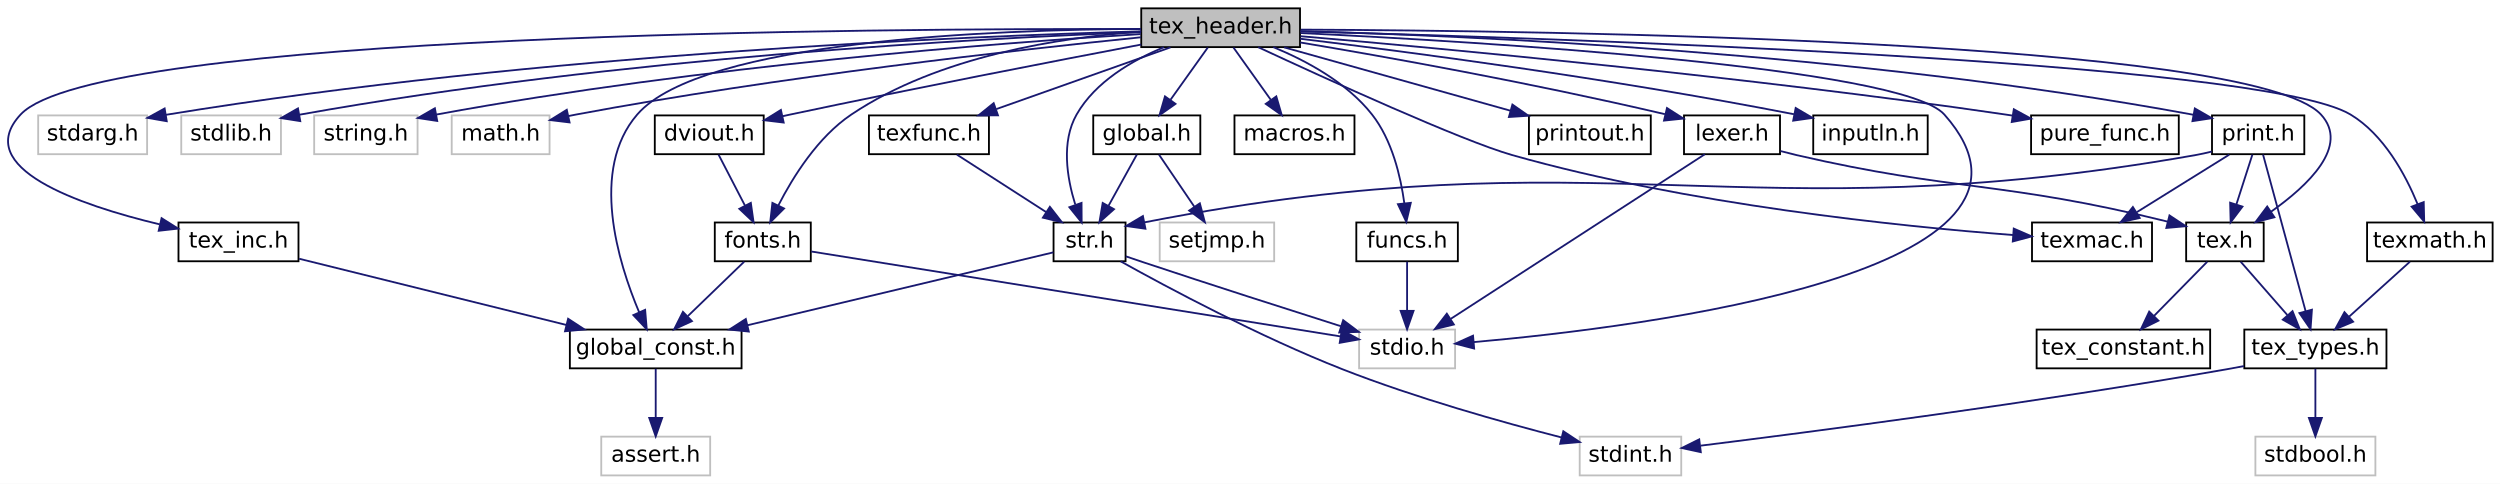
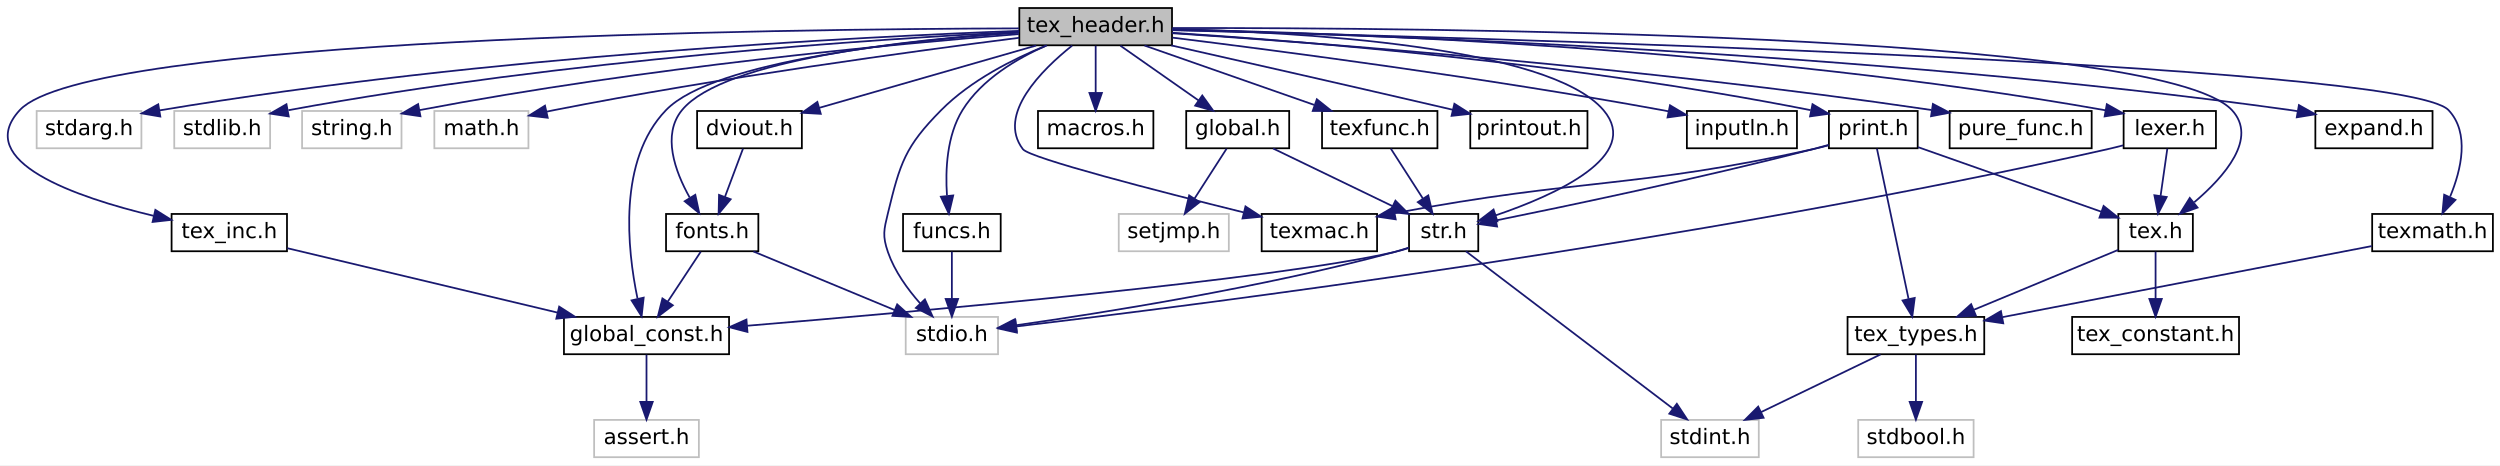
- <svg xmlns="http://www.w3.org/2000/svg" xmlns:xlink="http://www.w3.org/1999/xlink" width="1354pt" height="262pt" viewBox="0.00 0.00 1354.18 262.00">
+ <svg xmlns="http://www.w3.org/2000/svg" xmlns:xlink="http://www.w3.org/1999/xlink" width="1408pt" height="262pt" viewBox="0.00 0.00 1408.15 262.00">
  <g id="graph0" class="graph" transform="scale(1 1) rotate(0) translate(4 258)">
-     <polygon fill="white" stroke="transparent" points="-4,4 -4,-258 1350.18,-258 1350.18,4 -4,4" />
+     <polygon fill="white" stroke="transparent" points="-4,4 -4,-258 1404.15,-258 1404.15,4 -4,4" />
    <g id="node1" class="node">
      <g id="a_node1">
        <a xlink:title=" ">
-           <polygon fill="#bfbfbf" stroke="black" points="614.18,-232.5 614.18,-253.5 700.18,-253.5 700.18,-232.5 614.18,-232.5" />
-           <text text-anchor="middle" x="657.18" y="-239.9" font-family="DejaVuSans" font-size="12.00">tex_header.h</text>
+           <polygon fill="#bfbfbf" stroke="black" points="570.15,-232.5 570.15,-253.5 656.15,-253.5 656.15,-232.5 570.15,-232.5" />
+           <text text-anchor="middle" x="613.15" y="-239.9" font-family="DejaVuSans" font-size="12.00">tex_header.h</text>
        </a>
      </g>
    </g>
    <g id="node2" class="node">
      <g id="a_node2">
        <a xlink:title=" ">
-           <polygon fill="white" stroke="#bfbfbf" points="732.18,-58.5 732.18,-79.5 784.18,-79.5 784.18,-58.5 732.18,-58.5" />
-           <text text-anchor="middle" x="758.18" y="-65.9" font-family="DejaVuSans" font-size="12.00">stdio.h</text>
+           <polygon fill="white" stroke="#bfbfbf" points="506.15,-58.5 506.15,-79.5 558.15,-79.5 558.15,-58.5 506.15,-58.5" />
+           <text text-anchor="middle" x="532.15" y="-65.9" font-family="DejaVuSans" font-size="12.00">stdio.h</text>
        </a>
      </g>
    </g>
    <g id="edge1" class="edge">
-       <path fill="none" stroke="midnightblue" d="M700.52,-240.11C797.69,-235.41 1026.3,-221.73 1049.18,-196 1124.93,-110.84 887.86,-81.02 794.38,-72.72" />
-       <polygon fill="midnightblue" stroke="midnightblue" points="794.5,-69.22 784.24,-71.86 793.9,-76.19 794.5,-69.22" />
+       <path fill="none" stroke="midnightblue" d="M585.32,-232.36C566.73,-224.81 542.75,-212.75 526.15,-196 505.72,-175.39 503.01,-166.2 496.15,-138 493.84,-128.5 492.97,-125.24 496.15,-116 499.87,-105.21 507.27,-95.02 514.4,-86.99" />
+       <polygon fill="midnightblue" stroke="midnightblue" points="516.95,-89.39 521.3,-79.73 511.87,-84.57 516.95,-89.39" />
    </g>
    <g id="node3" class="node">
      <g id="a_node3">
        <a xlink:title=" ">
-           <polygon fill="white" stroke="#bfbfbf" points="16.68,-174.5 16.68,-195.5 75.68,-195.5 75.68,-174.5 16.68,-174.5" />
-           <text text-anchor="middle" x="46.18" y="-181.9" font-family="DejaVuSans" font-size="12.00">stdarg.h</text>
+           <polygon fill="white" stroke="#bfbfbf" points="16.65,-174.5 16.65,-195.5 75.65,-195.5 75.65,-174.5 16.65,-174.5" />
+           <text text-anchor="middle" x="46.15" y="-181.9" font-family="DejaVuSans" font-size="12.00">stdarg.h</text>
        </a>
      </g>
    </g>
    <g id="edge2" class="edge">
-       <path fill="none" stroke="midnightblue" d="M614.18,-241.05C520.04,-238.42 288.59,-229.04 85.82,-195.82" />
-       <polygon fill="midnightblue" stroke="midnightblue" points="86.32,-192.36 75.88,-194.17 85.17,-199.26 86.32,-192.36" />
+       <path fill="none" stroke="midnightblue" d="M570.07,-240.64C481.23,-237.32 271.17,-226.82 85.78,-195.83" />
+       <polygon fill="midnightblue" stroke="midnightblue" points="86.3,-192.37 75.85,-194.15 85.13,-199.27 86.3,-192.37" />
    </g>
    <g id="node4" class="node">
      <g id="a_node4">
        <a xlink:title=" ">
-           <polygon fill="white" stroke="#bfbfbf" points="94.18,-174.5 94.18,-195.5 148.18,-195.5 148.18,-174.5 94.18,-174.5" />
-           <text text-anchor="middle" x="121.18" y="-181.9" font-family="DejaVuSans" font-size="12.00">stdlib.h</text>
+           <polygon fill="white" stroke="#bfbfbf" points="94.15,-174.5 94.15,-195.5 148.15,-195.5 148.15,-174.5 94.15,-174.5" />
+           <text text-anchor="middle" x="121.15" y="-181.9" font-family="DejaVuSans" font-size="12.00">stdlib.h</text>
        </a>
      </g>
    </g>
    <g id="edge3" class="edge">
-       <path fill="none" stroke="midnightblue" d="M614.02,-240.63C528.63,-237.36 332.05,-227.06 158.28,-195.9" />
-       <polygon fill="midnightblue" stroke="midnightblue" points="158.65,-192.41 148.19,-194.06 157.4,-199.3 158.65,-192.41" />
+       <path fill="none" stroke="midnightblue" d="M570.05,-240.1C490.47,-236.07 315.05,-224.72 158.45,-195.95" />
+       <polygon fill="midnightblue" stroke="midnightblue" points="158.64,-192.43 148.16,-194.03 157.35,-199.31 158.64,-192.43" />
    </g>
    <g id="node5" class="node">
      <g id="a_node5">
        <a xlink:title=" ">
-           <polygon fill="white" stroke="#bfbfbf" points="166.18,-174.5 166.18,-195.5 222.18,-195.5 222.18,-174.5 166.18,-174.5" />
-           <text text-anchor="middle" x="194.18" y="-181.9" font-family="DejaVuSans" font-size="12.00">string.h</text>
+           <polygon fill="white" stroke="#bfbfbf" points="166.15,-174.5 166.15,-195.5 222.15,-195.5 222.15,-174.5 166.15,-174.5" />
+           <text text-anchor="middle" x="194.15" y="-181.9" font-family="DejaVuSans" font-size="12.00">string.h</text>
        </a>
      </g>
    </g>
    <g id="edge4" class="edge">
-       <path fill="none" stroke="midnightblue" d="M613.92,-239.57C538.32,-234.84 377.17,-222.6 232.32,-195.96" />
-       <polygon fill="midnightblue" stroke="midnightblue" points="232.83,-192.5 222.36,-194.1 231.55,-199.38 232.83,-192.5" />
+       <path fill="none" stroke="midnightblue" d="M569.87,-238.83C500.53,-233.31 360.15,-220.32 232.3,-195.99" />
+       <polygon fill="midnightblue" stroke="midnightblue" points="232.82,-192.53 222.34,-194.07 231.49,-199.4 232.82,-192.53" />
    </g>
    <g id="node6" class="node">
      <g id="a_node6">
        <a xlink:title=" ">
-           <polygon fill="white" stroke="#bfbfbf" points="240.68,-174.5 240.68,-195.5 293.68,-195.5 293.68,-174.5 240.68,-174.5" />
-           <text text-anchor="middle" x="267.18" y="-181.9" font-family="DejaVuSans" font-size="12.00">math.h</text>
+           <polygon fill="white" stroke="#bfbfbf" points="240.65,-174.5 240.65,-195.5 293.65,-195.5 293.65,-174.5 240.65,-174.5" />
+           <text text-anchor="middle" x="267.15" y="-181.9" font-family="DejaVuSans" font-size="12.00">math.h</text>
        </a>
      </g>
    </g>
    <g id="edge5" class="edge">
-       <path fill="none" stroke="midnightblue" d="M613.96,-237.82C547.78,-231.09 417.51,-216.48 308.18,-196 306.74,-195.73 305.28,-195.44 303.8,-195.14" />
-       <polygon fill="midnightblue" stroke="midnightblue" points="304.52,-191.71 294,-192.98 303.01,-198.55 304.52,-191.71" />
+       <path fill="none" stroke="midnightblue" d="M570.01,-236.73C510.73,-229.21 400.89,-214.26 308.15,-196 306.71,-195.72 305.25,-195.42 303.78,-195.1" />
+       <polygon fill="midnightblue" stroke="midnightblue" points="304.51,-191.68 293.98,-192.91 302.97,-198.51 304.51,-191.68" />
    </g>
    <g id="node7" class="node">
      <g id="a_node7">
        <a xlink:href="global__const_8h.html" target="_top" xlink:title=" ">
-           <polygon fill="white" stroke="black" points="304.68,-58.5 304.68,-79.5 397.68,-79.5 397.68,-58.5 304.68,-58.5" />
-           <text text-anchor="middle" x="351.18" y="-65.9" font-family="DejaVuSans" font-size="12.00">global_const.h</text>
+           <polygon fill="white" stroke="black" points="313.65,-58.5 313.65,-79.5 406.65,-79.5 406.65,-58.5 313.65,-58.5" />
+           <text text-anchor="middle" x="360.15" y="-65.9" font-family="DejaVuSans" font-size="12.00">global_const.h</text>
        </a>
      </g>
    </g>
    <g id="edge6" class="edge">
-       <path fill="none" stroke="midnightblue" d="M614.03,-242.36C535.92,-241.99 375.95,-236.2 341.18,-196 315.34,-166.13 330.78,-115.97 342.23,-88.82" />
-       <polygon fill="midnightblue" stroke="midnightblue" points="345.45,-90.19 346.33,-79.63 339.06,-87.34 345.45,-90.19" />
+       <path fill="none" stroke="midnightblue" d="M569.94,-239.63C507.89,-235.3 398.05,-223.83 371.15,-196 343.92,-167.83 349.31,-117.72 355.07,-89.94" />
+       <polygon fill="midnightblue" stroke="midnightblue" points="358.56,-90.37 357.39,-79.84 351.74,-88.81 358.56,-90.37" />
    </g>
    <g id="node9" class="node">
      <g id="a_node9">
        <a xlink:href="tex__inc_8h.html" target="_top" xlink:title=" ">
-           <polygon fill="white" stroke="black" points="92.68,-116.5 92.68,-137.5 157.68,-137.5 157.68,-116.5 92.68,-116.5" />
-           <text text-anchor="middle" x="125.18" y="-123.9" font-family="DejaVuSans" font-size="12.00">tex_inc.h</text>
+           <polygon fill="white" stroke="black" points="92.65,-116.5 92.65,-137.5 157.65,-137.5 157.65,-116.5 92.65,-116.5" />
+           <text text-anchor="middle" x="125.15" y="-123.9" font-family="DejaVuSans" font-size="12.00">tex_inc.h</text>
        </a>
      </g>
    </g>
    <g id="edge8" class="edge">
-       <path fill="none" stroke="midnightblue" d="M613.77,-242.27C474.93,-242.67 48.44,-240.28 7.18,-196 -19.73,-167.11 38.68,-146.98 82.55,-136.47" />
-       <polygon fill="midnightblue" stroke="midnightblue" points="83.52,-139.84 92.49,-134.19 81.96,-133.01 83.52,-139.84" />
+       <path fill="none" stroke="midnightblue" d="M569.91,-242.03C437.65,-241.67 45.26,-237.11 7.15,-196 -19.69,-167.04 38.7,-146.93 82.54,-136.44" />
+       <polygon fill="midnightblue" stroke="midnightblue" points="83.51,-139.81 92.48,-134.17 81.95,-132.99 83.51,-139.81" />
    </g>
    <g id="node10" class="node">
      <g id="a_node10">
        <a xlink:href="texmath_8h.html" target="_top" xlink:title=" ">
-           <polygon fill="white" stroke="black" points="1278.18,-116.5 1278.18,-137.5 1346.18,-137.5 1346.18,-116.5 1278.18,-116.5" />
-           <text text-anchor="middle" x="1312.18" y="-123.9" font-family="DejaVuSans" font-size="12.00">texmath.h</text>
+           <polygon fill="white" stroke="black" points="1332.15,-116.5 1332.15,-137.5 1400.15,-137.5 1400.15,-116.5 1332.15,-116.5" />
+           <text text-anchor="middle" x="1366.15" y="-123.9" font-family="DejaVuSans" font-size="12.00">texmath.h</text>
        </a>
      </g>
    </g>
    <g id="edge10" class="edge">
-       <path fill="none" stroke="midnightblue" d="M700.45,-240.98C831.92,-237.57 1220.72,-225.12 1269.18,-196 1287.25,-185.14 1298.96,-163.45 1305.53,-147.47" />
-       <polygon fill="midnightblue" stroke="midnightblue" points="1308.86,-148.56 1309.12,-137.97 1302.31,-146.09 1308.86,-148.56" />
+       <path fill="none" stroke="midnightblue" d="M656.36,-241.01C814,-237.2 1350.37,-222.33 1375.15,-196 1387.22,-183.18 1382.35,-162.48 1376.07,-147.28" />
+       <polygon fill="midnightblue" stroke="midnightblue" points="1379.07,-145.42 1371.7,-137.81 1372.71,-148.35 1379.07,-145.42" />
    </g>
    <g id="node14" class="node">
      <g id="a_node14">
        <a xlink:href="tex_8h.html" target="_top" xlink:title=" ">
-           <polygon fill="white" stroke="black" points="1180.18,-116.5 1180.18,-137.5 1222.18,-137.5 1222.18,-116.5 1180.18,-116.5" />
-           <text text-anchor="middle" x="1201.18" y="-123.9" font-family="DejaVuSans" font-size="12.00">tex.h</text>
+           <polygon fill="white" stroke="black" points="1189.15,-116.5 1189.15,-137.5 1231.15,-137.5 1231.15,-116.5 1189.15,-116.5" />
+           <text text-anchor="middle" x="1210.15" y="-123.9" font-family="DejaVuSans" font-size="12.00">tex.h</text>
        </a>
      </g>
    </g>
    <g id="edge14" class="edge">
-       <path fill="none" stroke="midnightblue" d="M700.64,-241.97C831.61,-241.42 1215.82,-236.36 1253.18,-196 1268.91,-179.01 1246.25,-157.53 1226.09,-143.3" />
-       <polygon fill="midnightblue" stroke="midnightblue" points="1227.98,-140.35 1217.73,-137.69 1224.08,-146.17 1227.98,-140.35" />
+       <path fill="none" stroke="midnightblue" d="M656.38,-242.22C793.58,-242.45 1212.6,-239.58 1253.15,-196 1267.87,-180.18 1249.1,-158.65 1231.94,-144.09" />
+       <polygon fill="midnightblue" stroke="midnightblue" points="1233.79,-141.08 1223.8,-137.55 1229.41,-146.54 1233.79,-141.08" />
    </g>
    <g id="node16" class="node">
      <g id="a_node16">
        <a xlink:href="str_8h.html" target="_top" xlink:title=" ">
-           <polygon fill="white" stroke="black" points="566.68,-116.5 566.68,-137.5 605.68,-137.5 605.68,-116.5 566.68,-116.5" />
-           <text text-anchor="middle" x="586.18" y="-123.9" font-family="DejaVuSans" font-size="12.00">str.h</text>
+           <polygon fill="white" stroke="black" points="789.65,-116.5 789.65,-137.5 828.65,-137.5 828.65,-116.5 789.65,-116.5" />
+           <text text-anchor="middle" x="809.15" y="-123.9" font-family="DejaVuSans" font-size="12.00">str.h</text>
        </a>
      </g>
    </g>
    <g id="edge17" class="edge">
-       <path fill="none" stroke="midnightblue" d="M626.46,-232.44C609.27,-225.33 589.32,-213.75 579.18,-196 570.74,-181.22 573.95,-161.65 578.41,-147.31" />
-       <polygon fill="midnightblue" stroke="midnightblue" points="581.84,-148.11 581.9,-137.52 575.25,-145.77 581.84,-148.11" />
+       <path fill="none" stroke="midnightblue" d="M656.19,-241.61C728.25,-239.95 868.45,-232.03 899.15,-196 921.12,-170.22 872.34,-148.24 838.37,-136.69" />
+       <polygon fill="midnightblue" stroke="midnightblue" points="839.42,-133.35 828.83,-133.58 837.25,-140.01 839.42,-133.35" />
    </g>
    <g id="node17" class="node">
      <g id="a_node17">
        <a xlink:href="texmac_8h.html" target="_top" xlink:title=" ">
-           <polygon fill="white" stroke="black" points="1096.68,-116.5 1096.68,-137.5 1161.68,-137.5 1161.68,-116.5 1096.68,-116.5" />
-           <text text-anchor="middle" x="1129.18" y="-123.9" font-family="DejaVuSans" font-size="12.00">texmac.h</text>
+           <polygon fill="white" stroke="black" points="706.65,-116.5 706.65,-137.5 771.65,-137.5 771.65,-116.5 706.65,-116.5" />
+           <text text-anchor="middle" x="739.15" y="-123.9" font-family="DejaVuSans" font-size="12.00">texmac.h</text>
        </a>
      </g>
    </g>
    <g id="edge21" class="edge">
-       <path fill="none" stroke="midnightblue" d="M677.54,-232.45C713.69,-215.62 787.81,-181.75 815.18,-174 909.89,-147.18 1025.35,-135.39 1086.46,-130.71" />
-       <polygon fill="midnightblue" stroke="midnightblue" points="1086.79,-134.2 1096.5,-129.97 1086.27,-127.22 1086.79,-134.2" />
+       <path fill="none" stroke="midnightblue" d="M599.91,-232.34C582.91,-218.77 557.28,-193.52 572.15,-174 576.02,-168.92 648.32,-150.32 696.51,-138.38" />
+       <polygon fill="midnightblue" stroke="midnightblue" points="697.53,-141.74 706.4,-135.94 695.85,-134.94 697.53,-141.74" />
    </g>
    <g id="node18" class="node">
      <g id="a_node18">
        <a xlink:href="macros_8h.html" target="_top" xlink:title=" ">
-           <polygon fill="white" stroke="black" points="664.68,-174.5 664.68,-195.5 729.68,-195.5 729.68,-174.5 664.68,-174.5" />
-           <text text-anchor="middle" x="697.18" y="-181.9" font-family="DejaVuSans" font-size="12.00">macros.h</text>
+           <polygon fill="white" stroke="black" points="580.65,-174.5 580.65,-195.5 645.65,-195.5 645.65,-174.5 580.65,-174.5" />
+           <text text-anchor="middle" x="613.15" y="-181.9" font-family="DejaVuSans" font-size="12.00">macros.h</text>
        </a>
      </g>
    </g>
    <g id="edge22" class="edge">
-       <path fill="none" stroke="midnightblue" d="M664.15,-232.25C669.71,-224.46 677.66,-213.33 684.36,-203.94" />
-       <polygon fill="midnightblue" stroke="midnightblue" points="687.33,-205.81 690.29,-195.64 681.63,-201.75 687.33,-205.81" />
+       <path fill="none" stroke="midnightblue" d="M613.15,-232.25C613.15,-224.94 613.15,-214.69 613.15,-205.7" />
+       <polygon fill="midnightblue" stroke="midnightblue" points="616.65,-205.64 613.15,-195.64 609.65,-205.64 616.65,-205.64" />
    </g>
    <g id="node19" class="node">
      <g id="a_node19">
        <a xlink:href="funcs_8h.html" target="_top" xlink:title=" ">
-           <polygon fill="white" stroke="black" points="730.68,-116.5 730.68,-137.5 785.68,-137.5 785.68,-116.5 730.68,-116.5" />
-           <text text-anchor="middle" x="758.18" y="-123.9" font-family="DejaVuSans" font-size="12.00">funcs.h</text>
+           <polygon fill="white" stroke="black" points="504.65,-116.5 504.65,-137.5 559.65,-137.5 559.65,-116.5 504.65,-116.5" />
+           <text text-anchor="middle" x="532.15" y="-123.9" font-family="DejaVuSans" font-size="12.00">funcs.h</text>
        </a>
      </g>
    </g>
    <g id="edge23" class="edge">
-       <path fill="none" stroke="midnightblue" d="M685.7,-232.5C703.51,-225.17 725.57,-213.33 739.18,-196 750.05,-182.18 754.7,-162.49 756.69,-147.86" />
-       <polygon fill="midnightblue" stroke="midnightblue" points="760.18,-148.15 757.76,-137.83 753.22,-147.41 760.18,-148.15" />
+       <path fill="none" stroke="midnightblue" d="M585.63,-232.47C568.97,-225.19 548.93,-213.4 538.15,-196 529.29,-181.69 528.42,-162.33 529.39,-147.92" />
+       <polygon fill="midnightblue" stroke="midnightblue" points="532.91,-147.93 530.46,-137.63 525.95,-147.21 532.91,-147.93" />
    </g>
    <g id="node20" class="node">
      <g id="a_node20">
        <a xlink:href="global_8h.html" target="_top" xlink:title=" ">
-           <polygon fill="white" stroke="black" points="588.18,-174.5 588.18,-195.5 646.18,-195.5 646.18,-174.5 588.18,-174.5" />
-           <text text-anchor="middle" x="617.18" y="-181.9" font-family="DejaVuSans" font-size="12.00">global.h</text>
+           <polygon fill="white" stroke="black" points="664.15,-174.5 664.15,-195.5 722.15,-195.5 722.15,-174.5 664.15,-174.5" />
+           <text text-anchor="middle" x="693.15" y="-181.9" font-family="DejaVuSans" font-size="12.00">global.h</text>
        </a>
      </g>
    </g>
    <g id="edge25" class="edge">
-       <path fill="none" stroke="midnightblue" d="M650.21,-232.25C644.65,-224.46 636.7,-213.33 630,-203.94" />
-       <polygon fill="midnightblue" stroke="midnightblue" points="632.73,-201.75 624.07,-195.64 627.03,-205.81 632.73,-201.75" />
+       <path fill="none" stroke="midnightblue" d="M627.09,-232.25C639.25,-223.73 657.1,-211.24 671.18,-201.38" />
+       <polygon fill="midnightblue" stroke="midnightblue" points="673.19,-204.24 679.38,-195.64 669.18,-198.51 673.19,-204.24" />
    </g>
    <g id="node22" class="node">
      <g id="a_node22">
        <a xlink:href="printout_8h.html" target="_top" xlink:title=" ">
-           <polygon fill="white" stroke="black" points="824.18,-174.5 824.18,-195.5 890.18,-195.5 890.18,-174.5 824.18,-174.5" />
-           <text text-anchor="middle" x="857.18" y="-181.9" font-family="DejaVuSans" font-size="12.00">printout.h</text>
+           <polygon fill="white" stroke="black" points="824.15,-174.5 824.15,-195.5 890.15,-195.5 890.15,-174.5 824.15,-174.5" />
+           <text text-anchor="middle" x="857.15" y="-181.9" font-family="DejaVuSans" font-size="12.00">printout.h</text>
        </a>
      </g>
    </g>
    <g id="edge28" class="edge">
-       <path fill="none" stroke="midnightblue" d="M691.56,-232.37C725.46,-222.88 777.35,-208.35 814.01,-198.09" />
-       <polygon fill="midnightblue" stroke="midnightblue" points="815.23,-201.38 823.91,-195.32 813.34,-194.64 815.23,-201.38" />
+       <path fill="none" stroke="midnightblue" d="M655.74,-232.43C694.56,-223.68 753.76,-210.26 814.4,-196.16" />
+       <polygon fill="midnightblue" stroke="midnightblue" points="815.2,-199.57 824.14,-193.89 813.61,-192.75 815.2,-199.57" />
    </g>
    <g id="node23" class="node">
      <g id="a_node23">
        <a xlink:href="fonts_8h.html" target="_top" xlink:title=" ">
-           <polygon fill="white" stroke="black" points="383.18,-116.5 383.18,-137.5 435.18,-137.5 435.18,-116.5 383.18,-116.5" />
-           <text text-anchor="middle" x="409.18" y="-123.9" font-family="DejaVuSans" font-size="12.00">fonts.h</text>
+           <polygon fill="white" stroke="black" points="371.15,-116.5 371.15,-137.5 423.15,-137.5 423.15,-116.5 371.15,-116.5" />
+           <text text-anchor="middle" x="397.15" y="-123.9" font-family="DejaVuSans" font-size="12.00">fonts.h</text>
        </a>
      </g>
    </g>
    <g id="edge29" class="edge">
-       <path fill="none" stroke="midnightblue" d="M613.87,-240.85C570.81,-237.79 504.52,-227.77 457.18,-196 439.07,-183.85 425.63,-162.38 417.65,-146.82" />
-       <polygon fill="midnightblue" stroke="midnightblue" points="420.7,-145.08 413.2,-137.59 414.39,-148.12 420.7,-145.08" />
+       <path fill="none" stroke="midnightblue" d="M569.97,-239.82C509.33,-235.76 403.71,-224.67 380.15,-196 368.74,-182.12 376.15,-161.63 384.46,-146.77" />
+       <polygon fill="midnightblue" stroke="midnightblue" points="387.63,-148.3 389.87,-137.95 381.66,-144.65 387.63,-148.3" />
    </g>
    <g id="node24" class="node">
      <g id="a_node24">
        <a xlink:href="inputln_8h.html" target="_top" xlink:title=" ">
-           <polygon fill="white" stroke="black" points="978.18,-174.5 978.18,-195.5 1040.18,-195.5 1040.18,-174.5 978.18,-174.5" />
-           <text text-anchor="middle" x="1009.18" y="-181.9" font-family="DejaVuSans" font-size="12.00">inputln.h</text>
+           <polygon fill="white" stroke="black" points="946.15,-174.5 946.15,-195.5 1008.15,-195.5 1008.15,-174.5 946.15,-174.5" />
+           <text text-anchor="middle" x="977.15" y="-181.9" font-family="DejaVuSans" font-size="12.00">inputln.h</text>
        </a>
      </g>
    </g>
    <g id="edge32" class="edge">
-       <path fill="none" stroke="midnightblue" d="M700.31,-237.01C758.78,-229.94 866.61,-215.84 967.73,-196.14" />
-       <polygon fill="midnightblue" stroke="midnightblue" points="968.67,-199.52 977.81,-194.15 967.32,-192.66 968.67,-199.52" />
+       <path fill="none" stroke="midnightblue" d="M656.4,-236.81C717.9,-229.2 834.04,-213.95 932.15,-196 933.39,-195.77 934.65,-195.54 935.92,-195.29" />
+       <polygon fill="midnightblue" stroke="midnightblue" points="936.64,-198.72 945.74,-193.3 935.25,-191.86 936.64,-198.72" />
    </g>
    <g id="node25" class="node">
      <g id="a_node25">
        <a xlink:href="dviout_8h.html" target="_top" xlink:title=" ">
-           <polygon fill="white" stroke="black" points="350.68,-174.5 350.68,-195.5 409.68,-195.5 409.68,-174.5 350.68,-174.5" />
-           <text text-anchor="middle" x="380.18" y="-181.9" font-family="DejaVuSans" font-size="12.00">dviout.h</text>
+           <polygon fill="white" stroke="black" points="388.65,-174.5 388.65,-195.5 447.65,-195.5 447.65,-174.5 388.65,-174.5" />
+           <text text-anchor="middle" x="418.15" y="-181.9" font-family="DejaVuSans" font-size="12.00">dviout.h</text>
        </a>
      </g>
    </g>
    <g id="edge33" class="edge">
-       <path fill="none" stroke="midnightblue" d="M614.16,-233.89C567.35,-224.97 490.33,-210.04 424.18,-196 422.75,-195.69 421.28,-195.38 419.81,-195.06" />
-       <polygon fill="midnightblue" stroke="midnightblue" points="420.5,-191.63 409.98,-192.89 418.99,-198.47 420.5,-191.63" />
+       <path fill="none" stroke="midnightblue" d="M579.63,-232.37C545.69,-222.63 493.23,-207.56 457.37,-197.26" />
+       <polygon fill="midnightblue" stroke="midnightblue" points="458.31,-193.89 447.73,-194.49 456.38,-200.62 458.31,-193.89" />
    </g>
    <g id="node26" class="node">
      <g id="a_node26">
        <a xlink:href="pure__func_8h.html" target="_top" xlink:title=" ">
-           <polygon fill="white" stroke="black" points="1096.18,-174.5 1096.18,-195.5 1176.18,-195.5 1176.18,-174.5 1096.18,-174.5" />
-           <text text-anchor="middle" x="1136.18" y="-181.9" font-family="DejaVuSans" font-size="12.00">pure_func.h</text>
+           <polygon fill="white" stroke="black" points="1094.15,-174.5 1094.15,-195.5 1174.15,-195.5 1174.15,-174.5 1094.15,-174.5" />
+           <text text-anchor="middle" x="1134.15" y="-181.9" font-family="DejaVuSans" font-size="12.00">pure_func.h</text>
        </a>
      </g>
    </g>
    <g id="edge35" class="edge">
-       <path fill="none" stroke="midnightblue" d="M700.45,-238.4C777.45,-231.76 943.21,-216.36 1082.18,-196 1083.46,-195.81 1084.74,-195.62 1086.04,-195.42" />
-       <polygon fill="midnightblue" stroke="midnightblue" points="1086.83,-198.84 1096.13,-193.76 1085.7,-191.93 1086.83,-198.84" />
+       <path fill="none" stroke="midnightblue" d="M656.29,-239.31C737.83,-233.89 920.33,-220.2 1083.86,-196.06" />
+       <polygon fill="midnightblue" stroke="midnightblue" points="1084.73,-199.47 1094.1,-194.53 1083.69,-192.54 1084.73,-199.47" />
    </g>
    <g id="node27" class="node">
      <g id="a_node27">
        <a xlink:href="print_8h.html" target="_top" xlink:title=" ">
-           <polygon fill="white" stroke="black" points="1194.18,-174.5 1194.18,-195.5 1244.18,-195.5 1244.18,-174.5 1194.18,-174.5" />
-           <text text-anchor="middle" x="1219.18" y="-181.9" font-family="DejaVuSans" font-size="12.00">print.h</text>
+           <polygon fill="white" stroke="black" points="1026.15,-174.5 1026.15,-195.5 1076.15,-195.5 1076.15,-174.5 1026.15,-174.5" />
+           <text text-anchor="middle" x="1051.15" y="-181.9" font-family="DejaVuSans" font-size="12.00">print.h</text>
        </a>
      </g>
    </g>
    <g id="edge36" class="edge">
-       <path fill="none" stroke="midnightblue" d="M700.35,-241.14C789.36,-238.75 999.72,-229.88 1184.19,-195.84" />
-       <polygon fill="midnightblue" stroke="midnightblue" points="1184.88,-199.28 1194.07,-193.99 1183.59,-192.4 1184.88,-199.28" />
+       <path fill="none" stroke="midnightblue" d="M656.29,-239.54C728.77,-234.88 879.65,-222.9 1015.83,-195.97" />
+       <polygon fill="midnightblue" stroke="midnightblue" points="1016.91,-199.32 1026.02,-193.92 1015.53,-192.46 1016.91,-199.32" />
    </g>
    <g id="node28" class="node">
      <g id="a_node28">
        <a xlink:href="lexer_8h.html" target="_top" xlink:title=" ">
-           <polygon fill="white" stroke="black" points="908.18,-174.5 908.18,-195.5 960.18,-195.5 960.18,-174.5 908.18,-174.5" />
-           <text text-anchor="middle" x="934.18" y="-181.9" font-family="DejaVuSans" font-size="12.00">lexer.h</text>
+           <polygon fill="white" stroke="black" points="1192.15,-174.5 1192.15,-195.5 1244.15,-195.5 1244.15,-174.5 1192.15,-174.5" />
+           <text text-anchor="middle" x="1218.15" y="-181.9" font-family="DejaVuSans" font-size="12.00">lexer.h</text>
        </a>
      </g>
    </g>
    <g id="edge41" class="edge">
-       <path fill="none" stroke="midnightblue" d="M700.27,-235.02C746.77,-227.22 823.19,-213.63 897.83,-196.17" />
-       <polygon fill="midnightblue" stroke="midnightblue" points="898.95,-199.5 907.88,-193.79 897.34,-192.69 898.95,-199.5" />
+       <path fill="none" stroke="midnightblue" d="M656.43,-241.42C750.61,-239.53 981.17,-231.52 1182.06,-195.87" />
+       <polygon fill="midnightblue" stroke="midnightblue" points="1182.69,-199.32 1191.91,-194.1 1181.45,-192.43 1182.69,-199.32" />
    </g>
    <g id="node29" class="node">
      <g id="a_node29">
+         <a xlink:href="expand_8h.html" target="_top" xlink:title=" ">
+           <polygon fill="white" stroke="black" points="1300.15,-174.5 1300.15,-195.5 1366.15,-195.5 1366.15,-174.5 1300.15,-174.5" />
+           <text text-anchor="middle" x="1333.15" y="-181.9" font-family="DejaVuSans" font-size="12.00">expand.h</text>
+         </a>
+       </g>
+     </g>
+     <g id="edge44" class="edge">
+       <path fill="none" stroke="midnightblue" d="M656.28,-241.16C763.37,-238.63 1049.83,-229.05 1286.15,-196 1287.43,-195.82 1288.73,-195.63 1290.03,-195.42" />
+       <polygon fill="midnightblue" stroke="midnightblue" points="1290.89,-198.82 1300.13,-193.64 1289.68,-191.93 1290.89,-198.82" />
+     </g>
+     <g id="node30" class="node">
+       <g id="a_node30">
        <a xlink:href="texfunc_8h.html" target="_top" xlink:title=" ">
-           <polygon fill="white" stroke="black" points="466.68,-174.5 466.68,-195.5 531.68,-195.5 531.68,-174.5 466.68,-174.5" />
-           <text text-anchor="middle" x="499.18" y="-181.9" font-family="DejaVuSans" font-size="12.00">texfunc.h</text>
-         </a>
-       </g>
-     </g>
-     <g id="edge44" class="edge">
-       <path fill="none" stroke="midnightblue" d="M630.02,-232.37C603.98,-223.14 564.47,-209.14 535.68,-198.94" />
-       <polygon fill="midnightblue" stroke="midnightblue" points="536.58,-195.54 525.99,-195.5 534.24,-202.14 536.58,-195.54" />
+           <polygon fill="white" stroke="black" points="740.65,-174.5 740.65,-195.5 805.65,-195.5 805.65,-174.5 740.65,-174.5" />
+           <text text-anchor="middle" x="773.15" y="-181.9" font-family="DejaVuSans" font-size="12.00">texfunc.h</text>
+         </a>
+       </g>
+     </g>
+     <g id="edge45" class="edge">
+       <path fill="none" stroke="midnightblue" d="M640.66,-232.37C667.03,-223.14 707.04,-209.14 736.19,-198.94" />
+       <polygon fill="midnightblue" stroke="midnightblue" points="737.72,-202.11 746.01,-195.5 735.41,-195.5 737.72,-202.11" />
    </g>
    <g id="node8" class="node">
      <g id="a_node8">
        <a xlink:title=" ">
-           <polygon fill="white" stroke="#bfbfbf" points="321.68,-0.5 321.68,-21.5 380.68,-21.5 380.68,-0.5 321.68,-0.5" />
-           <text text-anchor="middle" x="351.18" y="-7.9" font-family="DejaVuSans" font-size="12.00">assert.h</text>
+           <polygon fill="white" stroke="#bfbfbf" points="330.65,-0.5 330.65,-21.5 389.65,-21.5 389.65,-0.5 330.65,-0.5" />
+           <text text-anchor="middle" x="360.15" y="-7.9" font-family="DejaVuSans" font-size="12.00">assert.h</text>
        </a>
      </g>
    </g>
    <g id="edge7" class="edge">
-       <path fill="none" stroke="midnightblue" d="M351.18,-58.25C351.18,-50.94 351.18,-40.69 351.18,-31.7" />
-       <polygon fill="midnightblue" stroke="midnightblue" points="354.68,-31.64 351.18,-21.64 347.68,-31.64 354.68,-31.64" />
+       <path fill="none" stroke="midnightblue" d="M360.15,-58.25C360.15,-50.94 360.15,-40.69 360.15,-31.7" />
+       <polygon fill="midnightblue" stroke="midnightblue" points="363.65,-31.64 360.15,-21.64 356.65,-31.64 363.65,-31.64" />
    </g>
    <g id="edge9" class="edge">
-       <path fill="none" stroke="midnightblue" d="M158.04,-117.86C196.09,-108.43 259.11,-92.81 302.77,-82" />
-       <polygon fill="midnightblue" stroke="midnightblue" points="303.73,-85.36 312.6,-79.56 302.05,-78.57 303.73,-85.36" />
+       <path fill="none" stroke="midnightblue" d="M157.83,-118.21C197.31,-108.81 264.14,-92.88 310.12,-81.92" />
+       <polygon fill="midnightblue" stroke="midnightblue" points="310.97,-85.32 319.89,-79.59 309.35,-78.51 310.97,-85.32" />
    </g>
    <g id="node11" class="node">
      <g id="a_node11">
        <a xlink:href="tex__types_8h.html" target="_top" xlink:title=" ">
-           <polygon fill="white" stroke="black" points="1211.68,-58.5 1211.68,-79.5 1288.68,-79.5 1288.68,-58.5 1211.68,-58.5" />
-           <text text-anchor="middle" x="1250.18" y="-65.9" font-family="DejaVuSans" font-size="12.00">tex_types.h</text>
+           <polygon fill="white" stroke="black" points="1036.65,-58.5 1036.65,-79.5 1113.65,-79.5 1113.65,-58.5 1036.65,-58.5" />
+           <text text-anchor="middle" x="1075.15" y="-65.9" font-family="DejaVuSans" font-size="12.00">tex_types.h</text>
        </a>
      </g>
    </g>
    <g id="edge11" class="edge">
-       <path fill="none" stroke="midnightblue" d="M1301.38,-116.25C1292.31,-108.05 1279.16,-96.17 1268.46,-86.51" />
-       <polygon fill="midnightblue" stroke="midnightblue" points="1270.62,-83.75 1260.86,-79.64 1265.93,-88.94 1270.62,-83.75" />
+       <path fill="none" stroke="midnightblue" d="M1331.92,-119.41C1280.47,-109.51 1182.98,-90.75 1124.05,-79.41" />
+       <polygon fill="midnightblue" stroke="midnightblue" points="1124.36,-75.9 1113.88,-77.45 1123.03,-82.78 1124.36,-75.9" />
    </g>
    <g id="node12" class="node">
      <g id="a_node12">
        <a xlink:title=" ">
-           <polygon fill="white" stroke="#bfbfbf" points="1217.68,-0.5 1217.68,-21.5 1282.68,-21.5 1282.68,-0.5 1217.68,-0.5" />
-           <text text-anchor="middle" x="1250.18" y="-7.9" font-family="DejaVuSans" font-size="12.00">stdbool.h</text>
+           <polygon fill="white" stroke="#bfbfbf" points="1042.65,-0.5 1042.65,-21.5 1107.65,-21.5 1107.65,-0.5 1042.65,-0.5" />
+           <text text-anchor="middle" x="1075.15" y="-7.9" font-family="DejaVuSans" font-size="12.00">stdbool.h</text>
        </a>
      </g>
    </g>
    <g id="edge12" class="edge">
-       <path fill="none" stroke="midnightblue" d="M1250.18,-58.25C1250.18,-50.94 1250.18,-40.69 1250.18,-31.7" />
-       <polygon fill="midnightblue" stroke="midnightblue" points="1253.68,-31.64 1250.18,-21.64 1246.68,-31.64 1253.68,-31.64" />
+       <path fill="none" stroke="midnightblue" d="M1075.15,-58.25C1075.15,-50.94 1075.15,-40.69 1075.15,-31.7" />
+       <polygon fill="midnightblue" stroke="midnightblue" points="1078.65,-31.64 1075.15,-21.64 1071.65,-31.64 1078.65,-31.64" />
    </g>
    <g id="node13" class="node">
      <g id="a_node13">
        <a xlink:title=" ">
-           <polygon fill="white" stroke="#bfbfbf" points="851.68,-0.5 851.68,-21.5 906.68,-21.5 906.68,-0.5 851.68,-0.5" />
-           <text text-anchor="middle" x="879.18" y="-7.9" font-family="DejaVuSans" font-size="12.00">stdint.h</text>
+           <polygon fill="white" stroke="#bfbfbf" points="931.65,-0.5 931.65,-21.5 986.65,-21.5 986.65,-0.5 931.65,-0.5" />
+           <text text-anchor="middle" x="959.15" y="-7.9" font-family="DejaVuSans" font-size="12.00">stdint.h</text>
        </a>
      </g>
    </g>
    <g id="edge13" class="edge">
-       <path fill="none" stroke="midnightblue" d="M1211.45,-59.71C1208.32,-59.11 1205.2,-58.53 1202.18,-58 1099.55,-40.02 977.63,-24.13 917.14,-16.61" />
-       <polygon fill="midnightblue" stroke="midnightblue" points="917.28,-13.1 906.93,-15.34 916.42,-20.04 917.28,-13.1" />
+       <path fill="none" stroke="midnightblue" d="M1055.21,-58.37C1036.67,-49.42 1008.85,-35.99 987.91,-25.88" />
+       <polygon fill="midnightblue" stroke="midnightblue" points="989.36,-22.7 978.83,-21.5 986.32,-29 989.36,-22.7" />
    </g>
    <g id="edge15" class="edge">
-       <path fill="none" stroke="midnightblue" d="M1209.72,-116.25C1216.67,-108.3 1226.67,-96.87 1234.99,-87.37" />
-       <polygon fill="midnightblue" stroke="midnightblue" points="1237.79,-89.47 1241.74,-79.64 1232.53,-84.86 1237.79,-89.47" />
+       <path fill="none" stroke="midnightblue" d="M1189.06,-117.25C1167.32,-108.23 1133.15,-94.06 1107.89,-83.58" />
+       <polygon fill="midnightblue" stroke="midnightblue" points="1108.94,-80.23 1098.36,-79.63 1106.26,-86.69 1108.94,-80.23" />
    </g>
    <g id="node15" class="node">
      <g id="a_node15">
        <a xlink:href="tex__constant_8h.html" target="_top" xlink:title=" ">
-           <polygon fill="white" stroke="black" points="1099.18,-58.5 1099.18,-79.5 1193.18,-79.5 1193.18,-58.5 1099.18,-58.5" />
-           <text text-anchor="middle" x="1146.18" y="-65.9" font-family="DejaVuSans" font-size="12.00">tex_constant.h</text>
+           <polygon fill="white" stroke="black" points="1163.15,-58.5 1163.15,-79.5 1257.15,-79.5 1257.15,-58.5 1163.15,-58.5" />
+           <text text-anchor="middle" x="1210.15" y="-65.9" font-family="DejaVuSans" font-size="12.00">tex_constant.h</text>
        </a>
      </g>
    </g>
    <g id="edge16" class="edge">
-       <path fill="none" stroke="midnightblue" d="M1191.6,-116.25C1183.64,-108.14 1172.12,-96.41 1162.67,-86.79" />
-       <polygon fill="midnightblue" stroke="midnightblue" points="1165.16,-84.32 1155.65,-79.64 1160.16,-89.23 1165.16,-84.32" />
+       <path fill="none" stroke="midnightblue" d="M1210.15,-116.25C1210.15,-108.94 1210.15,-98.69 1210.15,-89.7" />
+       <polygon fill="midnightblue" stroke="midnightblue" points="1213.65,-89.64 1210.15,-79.64 1206.65,-89.64 1213.65,-89.64" />
    </g>
    <g id="edge18" class="edge">
-       <path fill="none" stroke="midnightblue" d="M605.82,-119.17C608.95,-118.1 612.15,-117.01 615.18,-116 651.59,-103.87 693.39,-90.49 722.35,-81.3" />
-       <polygon fill="midnightblue" stroke="midnightblue" points="723.56,-84.59 732.03,-78.23 721.44,-77.91 723.56,-84.59" />
+       <path fill="none" stroke="midnightblue" d="M789.39,-118.5C786.65,-117.59 783.84,-116.72 781.15,-116 706.6,-95.94 617.16,-81.76 568.34,-74.82" />
+       <polygon fill="midnightblue" stroke="midnightblue" points="568.66,-71.34 558.27,-73.42 567.69,-78.27 568.66,-71.34" />
    </g>
    <g id="edge20" class="edge">
-       <path fill="none" stroke="midnightblue" d="M566.55,-121.32C530.46,-112.72 452.54,-94.15 401,-81.87" />
-       <polygon fill="midnightblue" stroke="midnightblue" points="401.6,-78.42 391.06,-79.5 399.98,-85.23 401.6,-78.42" />
+       <path fill="none" stroke="midnightblue" d="M789.44,-118.31C786.69,-117.43 783.87,-116.62 781.15,-116 713.24,-100.39 515.1,-82.68 416.81,-74.53" />
+       <polygon fill="midnightblue" stroke="midnightblue" points="417.01,-71.04 406.76,-73.71 416.44,-78.02 417.01,-71.04" />
    </g>
    <g id="edge19" class="edge">
-       <path fill="none" stroke="midnightblue" d="M603.05,-116.43C628.48,-102.27 678.44,-75.55 723.18,-58 762.79,-42.47 809.83,-29.28 841.82,-21.06" />
-       <polygon fill="midnightblue" stroke="midnightblue" points="842.81,-24.42 851.65,-18.57 841.09,-17.63 842.81,-24.42" />
+       <path fill="none" stroke="midnightblue" d="M821.68,-116.48C847.43,-96.91 906.51,-52.01 938.18,-27.94" />
+       <polygon fill="midnightblue" stroke="midnightblue" points="940.5,-30.58 946.34,-21.74 936.26,-25 940.5,-30.58" />
    </g>
    <g id="edge24" class="edge">
-       <path fill="none" stroke="midnightblue" d="M758.18,-116.25C758.18,-108.94 758.18,-98.69 758.18,-89.7" />
-       <polygon fill="midnightblue" stroke="midnightblue" points="761.68,-89.64 758.18,-79.64 754.68,-89.64 761.68,-89.64" />
+       <path fill="none" stroke="midnightblue" d="M532.15,-116.25C532.15,-108.94 532.15,-98.69 532.15,-89.7" />
+       <polygon fill="midnightblue" stroke="midnightblue" points="535.65,-89.64 532.15,-79.64 528.65,-89.64 535.65,-89.64" />
    </g>
    <g id="edge27" class="edge">
-       <path fill="none" stroke="midnightblue" d="M611.78,-174.25C607.56,-166.62 601.56,-155.79 596.44,-146.53" />
-       <polygon fill="midnightblue" stroke="midnightblue" points="599.43,-144.7 591.52,-137.64 593.3,-148.09 599.43,-144.7" />
+       <path fill="none" stroke="midnightblue" d="M713.09,-174.37C731.63,-165.42 759.46,-151.99 780.39,-141.88" />
+       <polygon fill="midnightblue" stroke="midnightblue" points="781.99,-145 789.47,-137.5 778.94,-138.7 781.99,-145" />
    </g>
    <g id="node21" class="node">
      <g id="a_node21">
        <a xlink:title=" ">
-           <polygon fill="white" stroke="#bfbfbf" points="624.18,-116.5 624.18,-137.5 686.18,-137.5 686.18,-116.5 624.18,-116.5" />
-           <text text-anchor="middle" x="655.18" y="-123.9" font-family="DejaVuSans" font-size="12.00">setjmp.h</text>
+           <polygon fill="white" stroke="#bfbfbf" points="626.15,-116.5 626.15,-137.5 688.15,-137.5 688.15,-116.5 626.15,-116.5" />
+           <text text-anchor="middle" x="657.15" y="-123.9" font-family="DejaVuSans" font-size="12.00">setjmp.h</text>
        </a>
      </g>
    </g>
    <g id="edge26" class="edge">
-       <path fill="none" stroke="midnightblue" d="M623.8,-174.25C629.09,-166.46 636.64,-155.33 643.01,-145.94" />
-       <polygon fill="midnightblue" stroke="midnightblue" points="645.92,-147.88 648.64,-137.64 640.13,-143.95 645.92,-147.88" />
+       <path fill="none" stroke="midnightblue" d="M686.88,-174.25C681.93,-166.54 674.87,-155.56 668.87,-146.23" />
+       <polygon fill="midnightblue" stroke="midnightblue" points="671.7,-144.16 663.35,-137.64 665.81,-147.95 671.7,-144.16" />
    </g>
    <g id="edge30" class="edge">
-       <path fill="none" stroke="midnightblue" d="M435.41,-121.79C497.08,-111.9 651.38,-87.14 721.94,-75.82" />
-       <polygon fill="midnightblue" stroke="midnightblue" points="722.8,-79.22 732.12,-74.18 721.69,-72.31 722.8,-79.22" />
+       <path fill="none" stroke="midnightblue" d="M420.36,-116.37C442.32,-107.26 475.49,-93.51 499.99,-83.34" />
+       <polygon fill="midnightblue" stroke="midnightblue" points="501.35,-86.57 509.25,-79.5 498.67,-80.1 501.35,-86.57" />
    </g>
    <g id="edge31" class="edge">
-       <path fill="none" stroke="midnightblue" d="M399.08,-116.25C390.68,-108.14 378.53,-96.41 368.57,-86.79" />
-       <polygon fill="midnightblue" stroke="midnightblue" points="370.79,-84.07 361.17,-79.64 365.93,-89.11 370.79,-84.07" />
+       <path fill="none" stroke="midnightblue" d="M390.71,-116.25C385.61,-108.54 378.36,-97.56 372.2,-88.23" />
+       <polygon fill="midnightblue" stroke="midnightblue" points="374.96,-86.06 366.52,-79.64 369.12,-89.92 374.96,-86.06" />
    </g>
    <g id="edge34" class="edge">
-       <path fill="none" stroke="midnightblue" d="M385.23,-174.25C389.18,-166.62 394.79,-155.79 399.59,-146.53" />
-       <polygon fill="midnightblue" stroke="midnightblue" points="402.7,-148.13 404.19,-137.64 396.48,-144.91 402.7,-148.13" />
+       <path fill="none" stroke="midnightblue" d="M414.49,-174.25C411.69,-166.78 407.74,-156.24 404.32,-147.11" />
+       <polygon fill="midnightblue" stroke="midnightblue" points="407.56,-145.78 400.77,-137.64 401,-148.23 407.56,-145.78" />
    </g>
    <g id="edge37" class="edge">
-       <path fill="none" stroke="midnightblue" d="M1221.83,-174.28C1226.93,-155.52 1238.22,-114 1244.91,-89.38" />
-       <polygon fill="midnightblue" stroke="midnightblue" points="1248.3,-90.26 1247.55,-79.69 1241.54,-88.43 1248.3,-90.26" />
+       <path fill="none" stroke="midnightblue" d="M1053.2,-174.28C1057.13,-155.6 1065.81,-114.37 1071,-89.72" />
+       <polygon fill="midnightblue" stroke="midnightblue" points="1074.48,-90.2 1073.11,-79.69 1067.63,-88.76 1074.48,-90.2" />
    </g>
    <g id="edge38" class="edge">
-       <path fill="none" stroke="midnightblue" d="M1216.05,-174.25C1213.67,-166.86 1210.33,-156.47 1207.42,-147.41" />
-       <polygon fill="midnightblue" stroke="midnightblue" points="1210.67,-146.09 1204.28,-137.64 1204.01,-148.23 1210.67,-146.09" />
+       <path fill="none" stroke="midnightblue" d="M1076.35,-175.13C1104.35,-165.26 1149.59,-149.33 1179.59,-138.76" />
+       <polygon fill="midnightblue" stroke="midnightblue" points="1180.87,-142.02 1189.14,-135.4 1178.54,-135.42 1180.87,-142.02" />
    </g>
    <g id="edge40" class="edge">
-       <path fill="none" stroke="midnightblue" d="M1194.08,-175.94C1191.1,-175.19 1188.09,-174.51 1185.18,-174 938.5,-130.5 865.99,-186.32 616.07,-137.61" />
-       <polygon fill="midnightblue" stroke="midnightblue" points="616.45,-134.12 605.96,-135.6 615.08,-140.99 616.45,-134.12" />
+       <path fill="none" stroke="midnightblue" d="M1025.95,-176.38C1023,-175.55 1020.01,-174.74 1017.15,-174 954.02,-157.76 879.23,-142.08 838.75,-133.88" />
+       <polygon fill="midnightblue" stroke="midnightblue" points="839.25,-130.41 828.76,-131.87 837.87,-137.27 839.25,-130.41" />
    </g>
    <g id="edge39" class="edge">
-       <path fill="none" stroke="midnightblue" d="M1203.51,-174.25C1189.7,-165.65 1169.36,-153 1153.45,-143.1" />
-       <polygon fill="midnightblue" stroke="midnightblue" points="1155.02,-139.95 1144.68,-137.64 1151.32,-145.9 1155.02,-139.95" />
+       <path fill="none" stroke="midnightblue" d="M1026,-176.19C1023.03,-175.39 1020.04,-174.64 1017.15,-174 916.71,-151.68 887.07,-157.89 781.74,-137.96" />
+       <polygon fill="midnightblue" stroke="midnightblue" points="782.14,-134.47 771.65,-136.02 780.81,-141.35 782.14,-134.47" />
    </g>
    <g id="edge42" class="edge">
-       <path fill="none" stroke="midnightblue" d="M919.48,-174.48C889.01,-154.74 818.77,-109.24 781.84,-85.32" />
-       <polygon fill="midnightblue" stroke="midnightblue" points="783.51,-82.24 773.22,-79.74 779.71,-88.11 783.51,-82.24" />
+       <path fill="none" stroke="midnightblue" d="M1191.86,-176.15C1188.93,-175.37 1185.99,-174.64 1183.15,-174 951.58,-121.62 667.84,-85.84 568.54,-74.15" />
+       <polygon fill="midnightblue" stroke="midnightblue" points="568.77,-70.66 558.43,-72.97 567.96,-77.61 568.77,-70.66" />
    </g>
    <g id="edge43" class="edge">
-       <path fill="none" stroke="midnightblue" d="M960.48,-176.18C963.41,-175.4 966.35,-174.66 969.18,-174 1054.99,-154.15 1081.03,-160.03 1170.27,-137.94" />
-       <polygon fill="midnightblue" stroke="midnightblue" points="1171.15,-141.33 1179.99,-135.49 1169.44,-134.54 1171.15,-141.33" />
-     </g>
-     <g id="edge45" class="edge">
-       <path fill="none" stroke="midnightblue" d="M514.34,-174.25C527.68,-165.65 547.34,-153 562.72,-143.1" />
-       <polygon fill="midnightblue" stroke="midnightblue" points="564.69,-146 571.2,-137.64 560.9,-140.11 564.69,-146" />
+       <path fill="none" stroke="midnightblue" d="M1216.76,-174.25C1215.71,-166.94 1214.25,-156.69 1212.97,-147.7" />
+       <polygon fill="midnightblue" stroke="midnightblue" points="1216.41,-147.05 1211.53,-137.64 1209.48,-148.04 1216.41,-147.05" />
+     </g>
+     <g id="edge46" class="edge">
+       <path fill="none" stroke="midnightblue" d="M779.42,-174.25C784.38,-166.54 791.44,-155.56 797.43,-146.23" />
+       <polygon fill="midnightblue" stroke="midnightblue" points="800.49,-147.95 802.95,-137.64 794.6,-144.16 800.49,-147.95" />
    </g>
  </g>
</svg>
